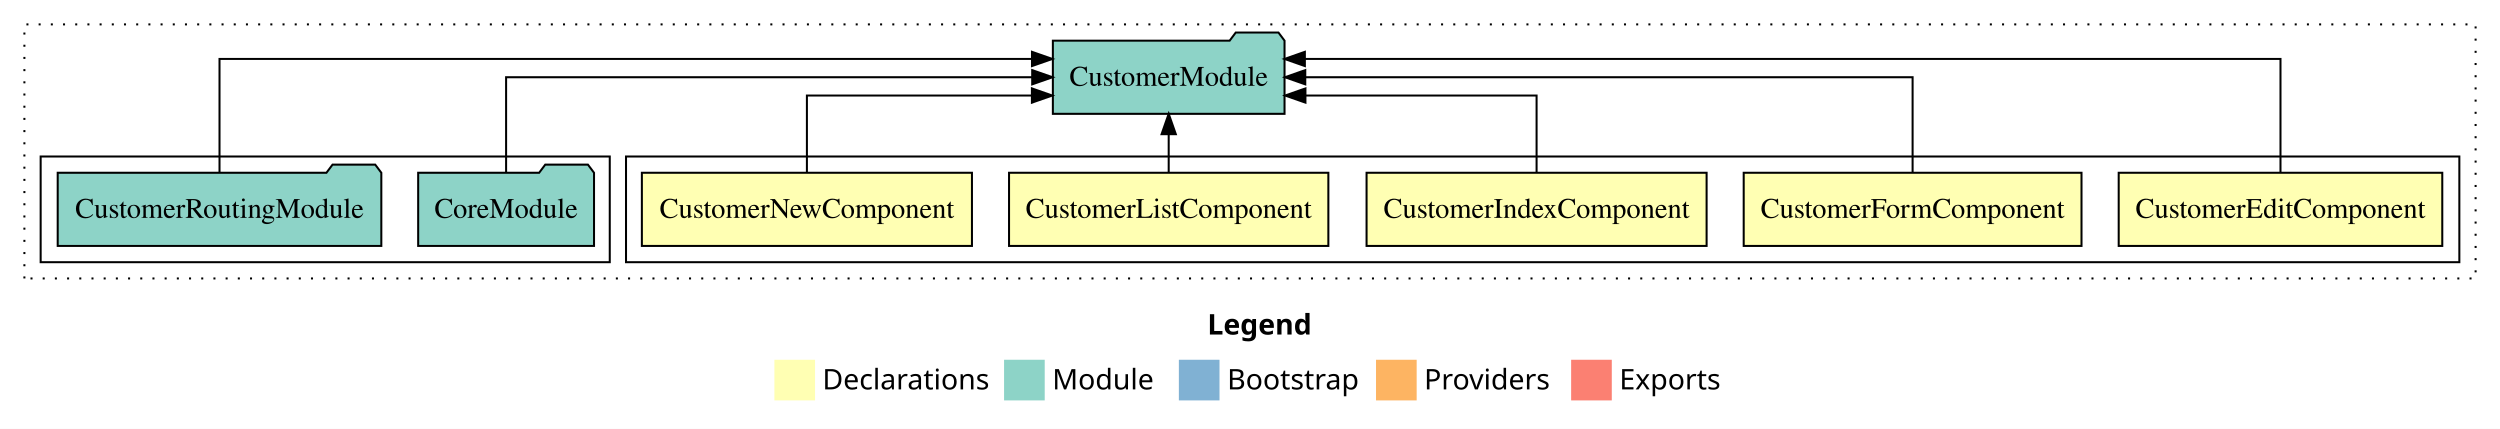
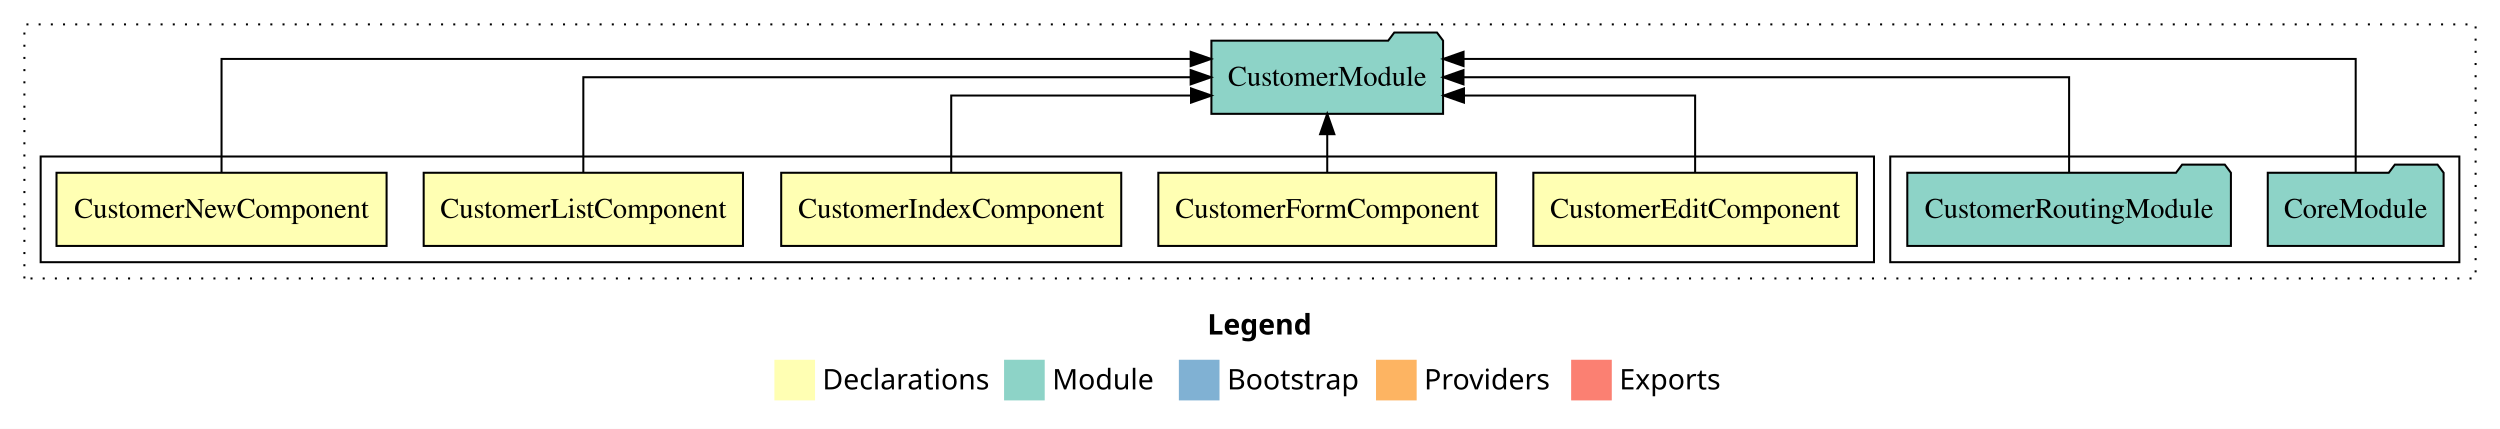
<svg xmlns="http://www.w3.org/2000/svg" width="1230pt" height="211pt" viewBox="0.00 0.00 1230.00 211.00">
  <g id="graph0" class="graph" transform="scale(1 1) rotate(0) translate(4 207)">
    <polygon fill="white" stroke="transparent" points="-4,4 -4,-207 1226,-207 1226,4 -4,4" />
    <text text-anchor="start" x="590.01" y="-42.4" font-family="Times-12" font-weight="bold" font-size="14.00">Legend</text>
    <polygon fill="#ffffb3" stroke="transparent" points="377,-10 377,-30 397,-30 397,-10 377,-10" />
    <text text-anchor="start" x="400.63" y="-15.4" font-family="Times-12" font-size="14.00">  Declarations</text>
    <polygon fill="#8dd3c7" stroke="transparent" points="490,-10 490,-30 510,-30 510,-10 490,-10" />
    <text text-anchor="start" x="513.73" y="-15.4" font-family="Times-12" font-size="14.00">  Module</text>
    <polygon fill="#80b1d3" stroke="transparent" points="576,-10 576,-30 596,-30 596,-10 576,-10" />
    <text text-anchor="start" x="599.78" y="-15.4" font-family="Times-12" font-size="14.00">  Bootstrap</text>
    <polygon fill="#fdb462" stroke="transparent" points="673,-10 673,-30 693,-30 693,-10 673,-10" />
    <text text-anchor="start" x="696.67" y="-15.4" font-family="Times-12" font-size="14.00">  Providers</text>
    <polygon fill="#fb8072" stroke="transparent" points="769,-10 769,-30 789,-30 789,-10 769,-10" />
    <text text-anchor="start" x="792.73" y="-15.4" font-family="Times-12" font-size="14.00">  Exports</text>
    <g id="clust1" class="cluster">
      <polygon fill="none" stroke="black" stroke-dasharray="1,5" points="8,-70 8,-195 1214,-195 1214,-70 8,-70" />
    </g>
+     <g id="clust8" class="cluster">
+       <polygon fill="none" stroke="black" points="926,-78 926,-130 1206,-130 1206,-78 926,-78" />
+     </g>
    <g id="clust2" class="cluster">
-       <polygon fill="none" stroke="black" points="304,-78 304,-130 1206,-130 1206,-78 304,-78" />
-     </g>
-     <g id="clust8" class="cluster">
-       <polygon fill="none" stroke="black" points="16,-78 16,-130 296,-130 296,-78 16,-78" />
+       <polygon fill="none" stroke="black" points="16,-78 16,-130 918,-130 918,-78 16,-78" />
    </g>
    <g id="node1" class="node">
-       <polygon fill="#ffffb3" stroke="black" points="1197.6,-122 1038.4,-122 1038.4,-86 1197.6,-86 1197.6,-122" />
-       <text text-anchor="middle" x="1118" y="-99.8" font-family="Times,serif" font-size="14.00">CustomerEditComponent</text>
+       <polygon fill="#ffffb3" stroke="black" points="909.6,-122 750.4,-122 750.4,-86 909.6,-86 909.6,-122" />
+       <text text-anchor="middle" x="830" y="-99.8" font-family="Times,serif" font-size="14.00">CustomerEditComponent</text>
    </g>
    <g id="node6" class="node">
-       <polygon fill="#8dd3c7" stroke="black" points="627.99,-187 624.99,-191 603.99,-191 600.99,-187 514.01,-187 514.01,-151 627.99,-151 627.99,-187" />
-       <text text-anchor="middle" x="571" y="-164.8" font-family="Times,serif" font-size="14.00">CustomerModule</text>
+       <polygon fill="#8dd3c7" stroke="black" points="705.99,-187 702.99,-191 681.99,-191 678.99,-187 592.01,-187 592.01,-151 705.99,-151 705.99,-187" />
+       <text text-anchor="middle" x="649" y="-164.8" font-family="Times,serif" font-size="14.00">CustomerModule</text>
    </g>
    <g id="edge1" class="edge">
-       <path fill="none" stroke="black" d="M1118,-122.29C1118,-144.21 1118,-178 1118,-178 1118,-178 637.99,-178 637.99,-178" />
-       <polygon fill="black" stroke="black" points="637.99,-174.5 627.99,-178 637.99,-181.5 637.99,-174.5" />
+       <path fill="none" stroke="black" d="M830,-122.03C830,-138.4 830,-160 830,-160 830,-160 716.27,-160 716.27,-160" />
+       <polygon fill="black" stroke="black" points="716.27,-156.5 706.27,-160 716.27,-163.5 716.27,-156.5" />
    </g>
    <g id="node2" class="node">
-       <polygon fill="#ffffb3" stroke="black" points="1020.1,-122 853.9,-122 853.9,-86 1020.1,-86 1020.1,-122" />
-       <text text-anchor="middle" x="937" y="-99.8" font-family="Times,serif" font-size="14.00">CustomerFormComponent</text>
+       <polygon fill="#ffffb3" stroke="black" points="732.1,-122 565.9,-122 565.9,-86 732.1,-86 732.1,-122" />
+       <text text-anchor="middle" x="649" y="-99.8" font-family="Times,serif" font-size="14.00">CustomerFormComponent</text>
    </g>
    <g id="edge2" class="edge">
-       <path fill="none" stroke="black" d="M937,-122.11C937,-141.34 937,-169 937,-169 937,-169 638.19,-169 638.19,-169" />
-       <polygon fill="black" stroke="black" points="638.19,-165.5 628.19,-169 638.19,-172.5 638.19,-165.5" />
+       <path fill="none" stroke="black" d="M649,-122.11C649,-122.11 649,-140.99 649,-140.99" />
+       <polygon fill="black" stroke="black" points="645.5,-140.99 649,-150.99 652.5,-140.99 645.5,-140.99" />
    </g>
    <g id="node3" class="node">
-       <polygon fill="#ffffb3" stroke="black" points="835.65,-122 668.35,-122 668.35,-86 835.65,-86 835.65,-122" />
-       <text text-anchor="middle" x="752" y="-99.8" font-family="Times,serif" font-size="14.00">CustomerIndexComponent</text>
+       <polygon fill="#ffffb3" stroke="black" points="547.65,-122 380.35,-122 380.35,-86 547.65,-86 547.65,-122" />
+       <text text-anchor="middle" x="464" y="-99.8" font-family="Times,serif" font-size="14.00">CustomerIndexComponent</text>
    </g>
    <g id="edge3" class="edge">
-       <path fill="none" stroke="black" d="M752,-122.03C752,-138.4 752,-160 752,-160 752,-160 638.27,-160 638.27,-160" />
-       <polygon fill="black" stroke="black" points="638.27,-156.5 628.27,-160 638.27,-163.5 638.27,-156.5" />
+       <path fill="none" stroke="black" d="M464,-122.03C464,-138.4 464,-160 464,-160 464,-160 581.98,-160 581.98,-160" />
+       <polygon fill="black" stroke="black" points="581.98,-163.5 591.98,-160 581.98,-156.5 581.98,-163.5" />
    </g>
    <g id="node4" class="node">
-       <polygon fill="#ffffb3" stroke="black" points="649.55,-122 492.45,-122 492.45,-86 649.55,-86 649.55,-122" />
-       <text text-anchor="middle" x="571" y="-99.8" font-family="Times,serif" font-size="14.00">CustomerListComponent</text>
+       <polygon fill="#ffffb3" stroke="black" points="361.55,-122 204.45,-122 204.45,-86 361.55,-86 361.55,-122" />
+       <text text-anchor="middle" x="283" y="-99.8" font-family="Times,serif" font-size="14.00">CustomerListComponent</text>
    </g>
    <g id="edge4" class="edge">
-       <path fill="none" stroke="black" d="M571,-122.11C571,-122.11 571,-140.99 571,-140.99" />
-       <polygon fill="black" stroke="black" points="567.5,-140.99 571,-150.99 574.5,-140.99 567.5,-140.99" />
+       <path fill="none" stroke="black" d="M283,-122.11C283,-141.34 283,-169 283,-169 283,-169 581.81,-169 581.81,-169" />
+       <polygon fill="black" stroke="black" points="581.81,-172.5 591.81,-169 581.81,-165.5 581.81,-172.5" />
    </g>
    <g id="node5" class="node">
-       <polygon fill="#ffffb3" stroke="black" points="474.2,-122 311.8,-122 311.8,-86 474.2,-86 474.2,-122" />
-       <text text-anchor="middle" x="393" y="-99.8" font-family="Times,serif" font-size="14.00">CustomerNewComponent</text>
+       <polygon fill="#ffffb3" stroke="black" points="186.2,-122 23.8,-122 23.8,-86 186.2,-86 186.2,-122" />
+       <text text-anchor="middle" x="105" y="-99.8" font-family="Times,serif" font-size="14.00">CustomerNewComponent</text>
    </g>
    <g id="edge5" class="edge">
-       <path fill="none" stroke="black" d="M393,-122.03C393,-138.4 393,-160 393,-160 393,-160 503.7,-160 503.7,-160" />
-       <polygon fill="black" stroke="black" points="503.7,-163.5 513.7,-160 503.7,-156.5 503.7,-163.5" />
+       <path fill="none" stroke="black" d="M105,-122.29C105,-144.21 105,-178 105,-178 105,-178 581.81,-178 581.81,-178" />
+       <polygon fill="black" stroke="black" points="581.81,-181.5 591.81,-178 581.81,-174.5 581.81,-181.5" />
    </g>
    <g id="node7" class="node">
-       <polygon fill="#8dd3c7" stroke="black" points="288.26,-122 285.26,-126 264.26,-126 261.26,-122 201.74,-122 201.74,-86 288.26,-86 288.26,-122" />
-       <text text-anchor="middle" x="245" y="-99.8" font-family="Times,serif" font-size="14.00">CoreModule</text>
+       <polygon fill="#8dd3c7" stroke="black" points="1198.26,-122 1195.26,-126 1174.26,-126 1171.26,-122 1111.74,-122 1111.74,-86 1198.26,-86 1198.26,-122" />
+       <text text-anchor="middle" x="1155" y="-99.8" font-family="Times,serif" font-size="14.00">CoreModule</text>
    </g>
    <g id="edge6" class="edge">
-       <path fill="none" stroke="black" d="M245,-122.11C245,-141.34 245,-169 245,-169 245,-169 503.84,-169 503.84,-169" />
-       <polygon fill="black" stroke="black" points="503.84,-172.5 513.84,-169 503.84,-165.5 503.84,-172.5" />
+       <path fill="none" stroke="black" d="M1155,-122.29C1155,-144.21 1155,-178 1155,-178 1155,-178 716.06,-178 716.06,-178" />
+       <polygon fill="black" stroke="black" points="716.06,-174.5 706.06,-178 716.06,-181.5 716.06,-174.5" />
    </g>
    <g id="node8" class="node">
-       <polygon fill="#8dd3c7" stroke="black" points="183.61,-122 180.61,-126 159.61,-126 156.61,-122 24.39,-122 24.39,-86 183.61,-86 183.61,-122" />
-       <text text-anchor="middle" x="104" y="-99.8" font-family="Times,serif" font-size="14.00">CustomerRoutingModule</text>
+       <polygon fill="#8dd3c7" stroke="black" points="1093.61,-122 1090.61,-126 1069.61,-126 1066.61,-122 934.39,-122 934.39,-86 1093.61,-86 1093.61,-122" />
+       <text text-anchor="middle" x="1014" y="-99.8" font-family="Times,serif" font-size="14.00">CustomerRoutingModule</text>
    </g>
    <g id="edge7" class="edge">
-       <path fill="none" stroke="black" d="M104,-122.29C104,-144.21 104,-178 104,-178 104,-178 503.74,-178 503.74,-178" />
-       <polygon fill="black" stroke="black" points="503.74,-181.5 513.74,-178 503.74,-174.5 503.74,-181.5" />
+       <path fill="none" stroke="black" d="M1014,-122.11C1014,-141.34 1014,-169 1014,-169 1014,-169 716.03,-169 716.03,-169" />
+       <polygon fill="black" stroke="black" points="716.03,-165.5 706.03,-169 716.03,-172.5 716.03,-165.5" />
    </g>
  </g>
</svg>
